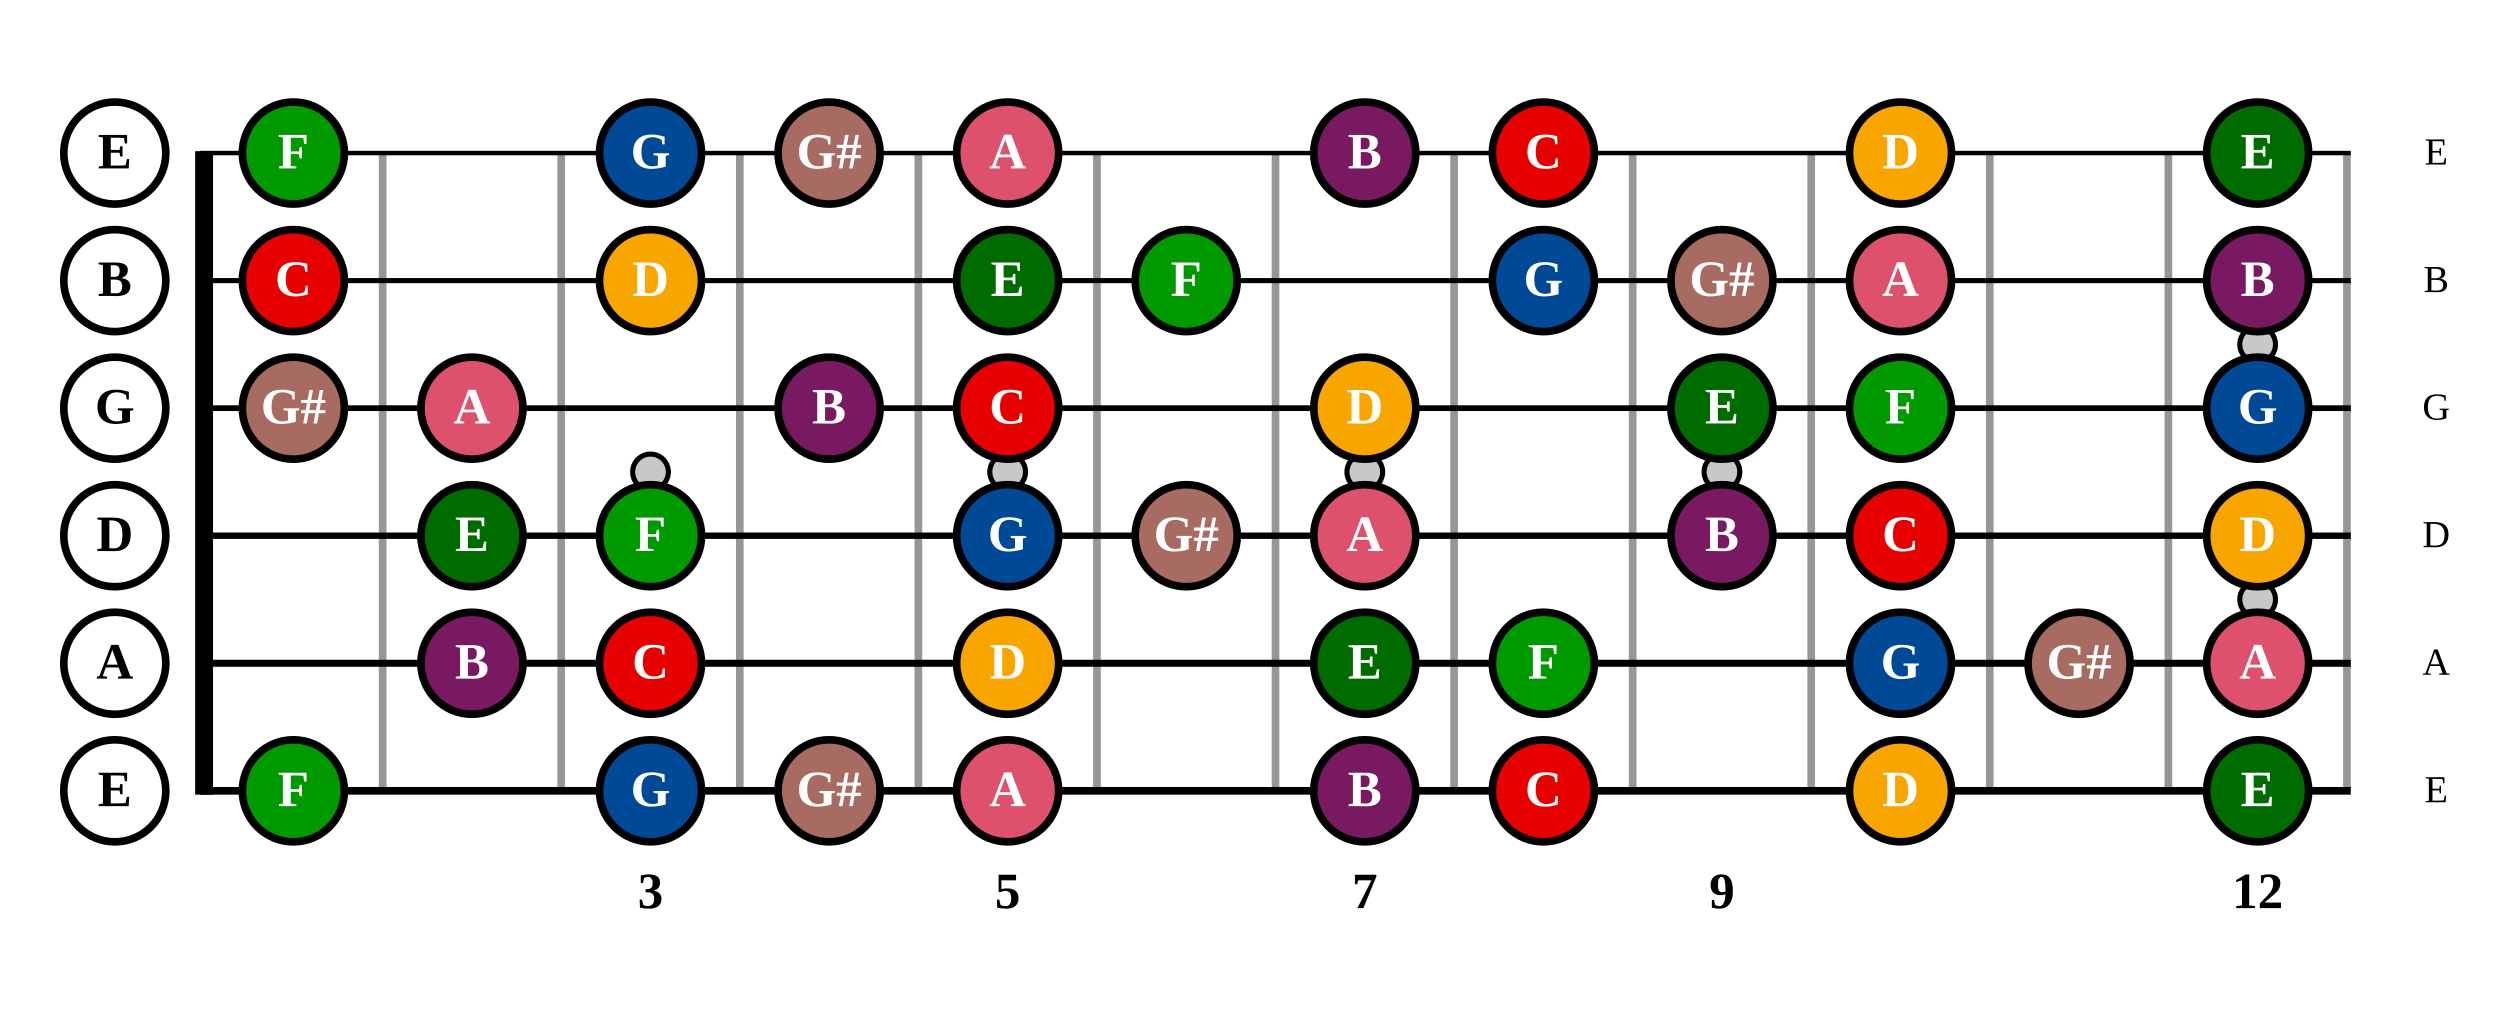
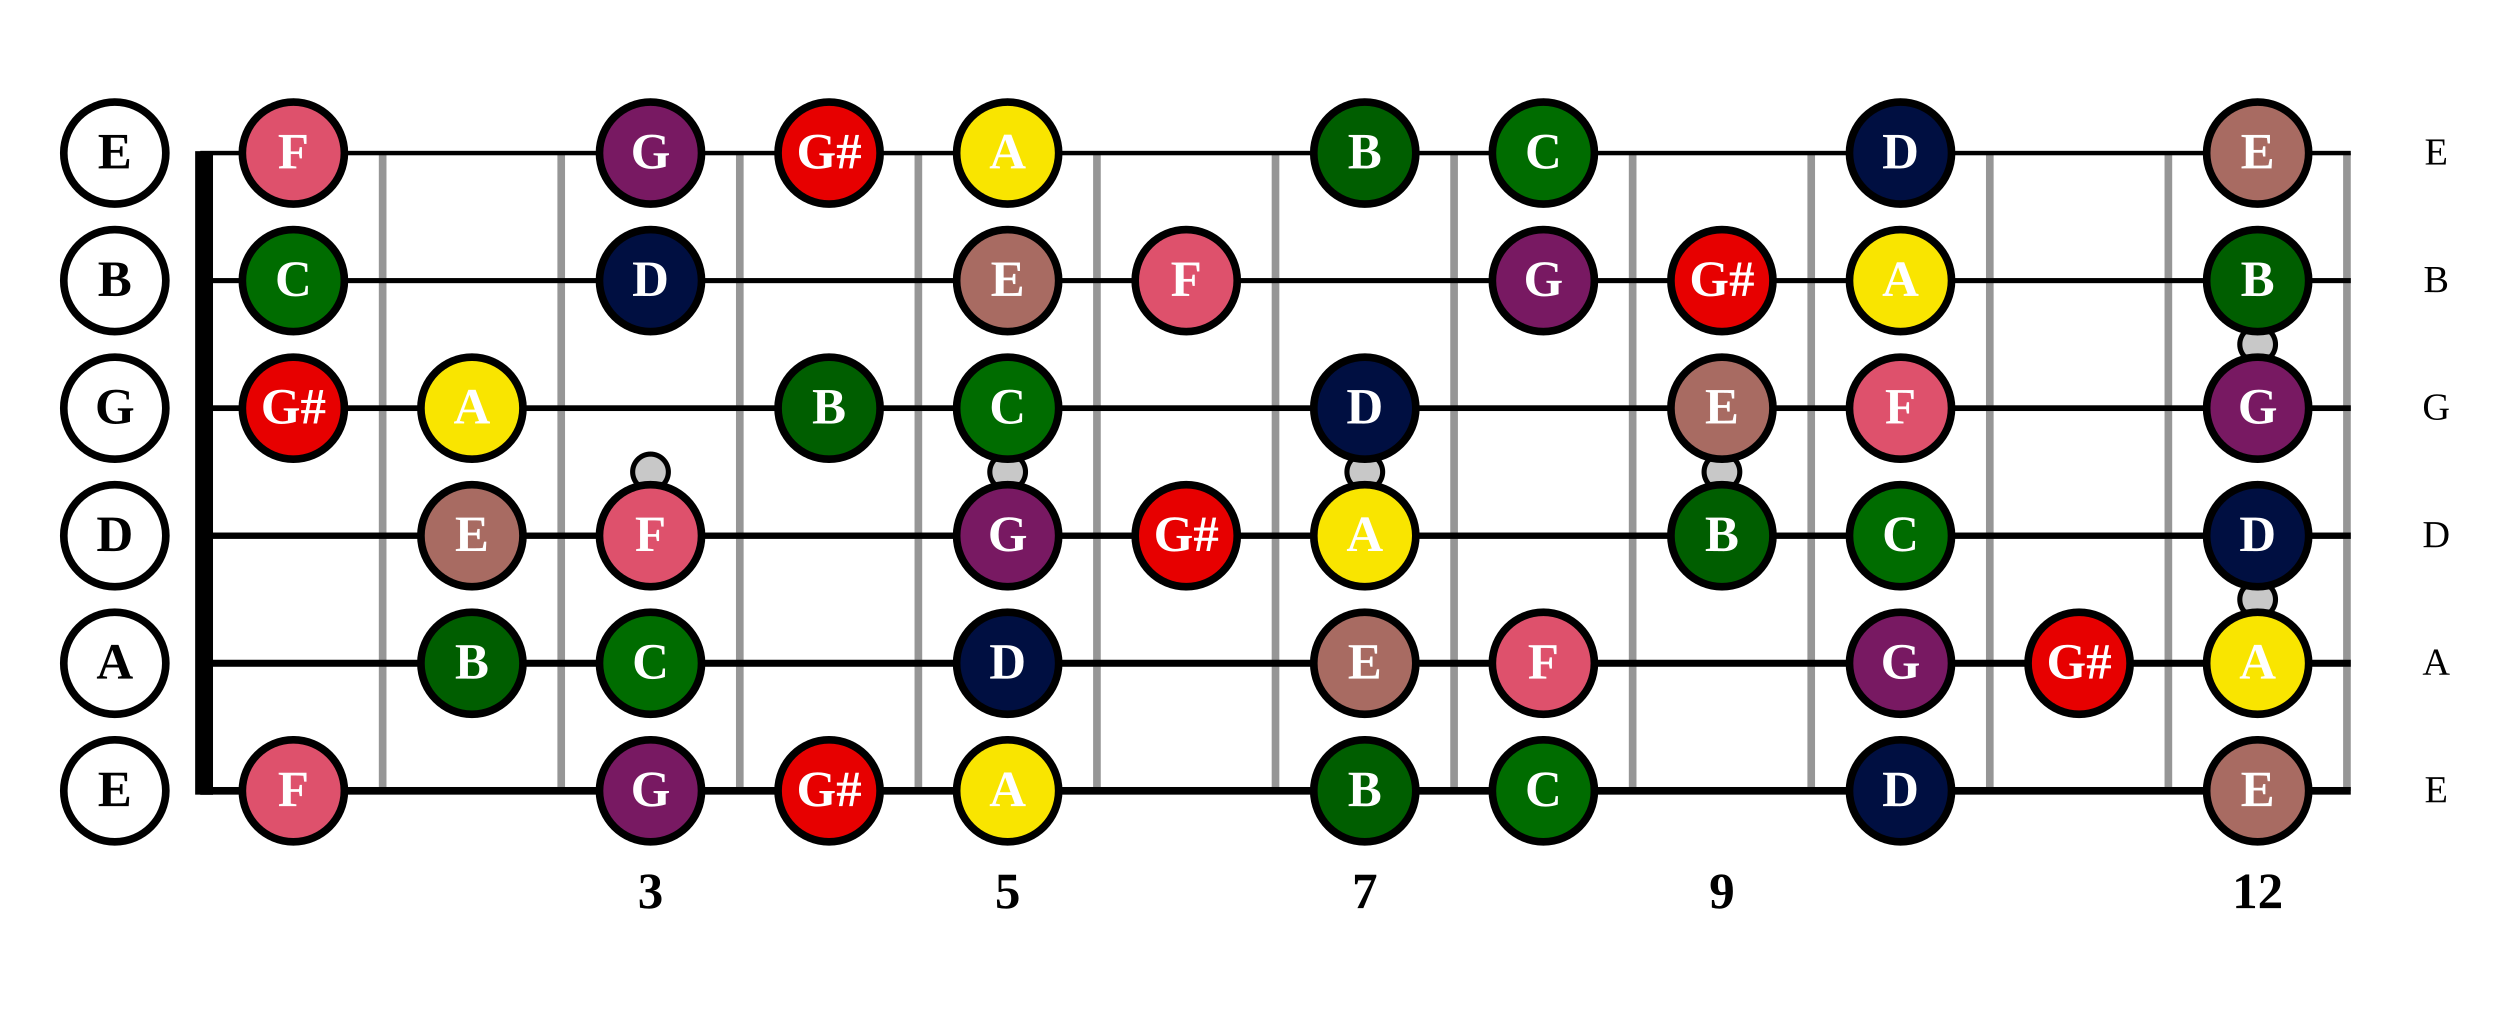
<svg xmlns="http://www.w3.org/2000/svg" baseProfile="tiny" height="400" version="1.2" width="980">
  <defs />
  <line stroke="rgb(0,0,0)" stroke-width="7" x1="80" x2="80" y1="59.25" y2="311.5" />
  <circle cx="255.0" cy="185.0" fill="rgb(200,200,200)" r="7" stroke="rgb(0,0,0)" stroke-width="2" />
  <circle cx="395.0" cy="185.0" fill="rgb(200,200,200)" r="7" stroke="rgb(0,0,0)" stroke-width="2" />
  <circle cx="535.0" cy="185.0" fill="rgb(200,200,200)" r="7" stroke="rgb(0,0,0)" stroke-width="2" />
  <circle cx="675.0" cy="185.0" fill="rgb(200,200,200)" r="7" stroke="rgb(0,0,0)" stroke-width="2" />
  <circle cx="885.0" cy="135.0" fill="rgb(200,200,200)" r="7" stroke="rgb(0,0,0)" stroke-width="2" />
  <circle cx="885.0" cy="235.0" fill="rgb(200,200,200)" r="7" stroke="rgb(0,0,0)" stroke-width="2" />
  <line stroke="rgb(150,150,150)" stroke-width="3" x1="150" x2="150" y1="60" y2="310" />
  <line stroke="rgb(150,150,150)" stroke-width="3" x1="220" x2="220" y1="60" y2="310" />
  <line stroke="rgb(150,150,150)" stroke-width="3" x1="290" x2="290" y1="60" y2="310" />
  <line stroke="rgb(150,150,150)" stroke-width="3" x1="360" x2="360" y1="60" y2="310" />
  <line stroke="rgb(150,150,150)" stroke-width="3" x1="430" x2="430" y1="60" y2="310" />
  <line stroke="rgb(150,150,150)" stroke-width="3" x1="500" x2="500" y1="60" y2="310" />
  <line stroke="rgb(150,150,150)" stroke-width="3" x1="570" x2="570" y1="60" y2="310" />
  <line stroke="rgb(150,150,150)" stroke-width="3" x1="640" x2="640" y1="60" y2="310" />
  <line stroke="rgb(150,150,150)" stroke-width="3" x1="710" x2="710" y1="60" y2="310" />
  <line stroke="rgb(150,150,150)" stroke-width="3" x1="780" x2="780" y1="60" y2="310" />
  <line stroke="rgb(150,150,150)" stroke-width="3" x1="850" x2="850" y1="60" y2="310" />
  <line stroke="rgb(150,150,150)" stroke-width="3" x1="920" x2="920" y1="60" y2="310" />
  <line stroke="rgb(0,0,0)" stroke-width="1.75" x1="78.5" x2="921.5" y1="60" y2="60" />
  <line stroke="rgb(0,0,0)" stroke-width="2.0" x1="78.5" x2="921.5" y1="110" y2="110" />
  <line stroke="rgb(0,0,0)" stroke-width="2.25" x1="78.5" x2="921.5" y1="160" y2="160" />
  <line stroke="rgb(0,0,0)" stroke-width="2.5" x1="78.5" x2="921.5" y1="210" y2="210" />
  <line stroke="rgb(0,0,0)" stroke-width="2.75" x1="78.5" x2="921.5" y1="260" y2="260" />
  <line stroke="rgb(0,0,0)" stroke-width="3.0" x1="78.5" x2="921.5" y1="310" y2="310" />
  <text dy="0.3em" font-size="20" font-weight="bold" style="text-anchor:middle" x="255.0" y="350">3</text>
  <text dy="0.3em" font-size="20" font-weight="bold" style="text-anchor:middle" x="395.0" y="350">5</text>
  <text dy="0.3em" font-size="20" font-weight="bold" style="text-anchor:middle" x="535.0" y="350">7</text>
  <text dy="0.3em" font-size="20" font-weight="bold" style="text-anchor:middle" x="675.0" y="350">9</text>
  <text dy="0.3em" font-size="20" font-weight="bold" style="text-anchor:middle" x="885.0" y="350">12</text>
  <text dy="0.3em" font-size="15" font-weight="normal" style="text-anchor:middle" x="955.0" y="60">E</text>
  <text dy="0.3em" font-size="15" font-weight="normal" style="text-anchor:middle" x="955.0" y="110">B</text>
  <text dy="0.3em" font-size="15" font-weight="normal" style="text-anchor:middle" x="955.0" y="160">G</text>
  <text dy="0.3em" font-size="15" font-weight="normal" style="text-anchor:middle" x="955.0" y="210">D</text>
  <text dy="0.3em" font-size="15" font-weight="normal" style="text-anchor:middle" x="955.0" y="260">A</text>
  <text dy="0.3em" font-size="15" font-weight="normal" style="text-anchor:middle" x="955.0" y="310">E</text>
-   <circle cx="605.0" cy="60" fill="rgb(231, 0, 0)" r="20" stroke="rgb(0,0,0)" stroke-width="3" />
+   <circle cx="325.0" cy="60" fill="rgb(231, 0, 0)" r="20" stroke="rgb(0,0,0)" stroke-width="3" />
+   <text dy="0.3em" fill="rgb(255,255,255)" font-size="20" font-weight="bold" style="text-anchor:middle" x="325.0" y="60">G#</text>
+   <circle cx="395.0" cy="60" fill="rgb(249, 229, 0)" r="20" stroke="rgb(0,0,0)" stroke-width="3" />
+   <text dy="0.3em" fill="rgb(255,255,255)" font-size="20" font-weight="bold" style="text-anchor:middle" x="395.0" y="60">A</text>
+   <circle cx="535.0" cy="60" fill="rgb(0, 94, 0)" r="20" stroke="rgb(0,0,0)" stroke-width="3" />
+   <text dy="0.3em" fill="rgb(255,255,255)" font-size="20" font-weight="bold" style="text-anchor:middle" x="535.0" y="60">B</text>
+   <circle cx="605.0" cy="60" fill="rgb(0, 108, 0)" r="20" stroke="rgb(0,0,0)" stroke-width="3" />
  <text dy="0.3em" fill="rgb(255,255,255)" font-size="20" font-weight="bold" style="text-anchor:middle" x="605.0" y="60">C</text>
-   <circle cx="745.0" cy="60" fill="rgb(249, 165, 0)" r="20" stroke="rgb(0,0,0)" stroke-width="3" />
+   <circle cx="745.0" cy="60" fill="rgb(0, 15, 65)" r="20" stroke="rgb(0,0,0)" stroke-width="3" />
  <text dy="0.3em" fill="rgb(255,255,255)" font-size="20" font-weight="bold" style="text-anchor:middle" x="745.0" y="60">D</text>
  <circle cx="45.0" cy="60" fill="rgb(255,255,255)" r="20" stroke="rgb(0,0,0)" stroke-width="3" />
  <text dy="0.3em" fill="rgb(0,0,0)" font-size="20" font-weight="bold" style="text-anchor:middle" x="45.0" y="60">E</text>
-   <circle cx="115.0" cy="60" fill="rgb(0, 154, 0)" r="20" stroke="rgb(0,0,0)" stroke-width="3" />
+   <circle cx="115.0" cy="60" fill="rgb(222, 81, 108)" r="20" stroke="rgb(0,0,0)" stroke-width="3" />
  <text dy="0.3em" fill="rgb(255,255,255)" font-size="20" font-weight="bold" style="text-anchor:middle" x="115.0" y="60">F</text>
-   <circle cx="255.0" cy="60" fill="rgb(0, 73, 151)" r="20" stroke="rgb(0,0,0)" stroke-width="3" />
+   <circle cx="255.0" cy="60" fill="rgb(120, 25, 98)" r="20" stroke="rgb(0,0,0)" stroke-width="3" />
  <text dy="0.3em" fill="rgb(255,255,255)" font-size="20" font-weight="bold" style="text-anchor:middle" x="255.0" y="60">G</text>
-   <circle cx="325.0" cy="60" fill="rgb(168, 107, 98)" r="20" stroke="rgb(0,0,0)" stroke-width="3" />
-   <text dy="0.3em" fill="rgb(255,255,255)" font-size="20" font-weight="bold" style="text-anchor:middle" x="325.0" y="60">G#</text>
-   <circle cx="395.0" cy="60" fill="rgb(222, 81, 108)" r="20" stroke="rgb(0,0,0)" stroke-width="3" />
-   <text dy="0.3em" fill="rgb(255,255,255)" font-size="20" font-weight="bold" style="text-anchor:middle" x="395.0" y="60">A</text>
-   <circle cx="535.0" cy="60" fill="rgb(120, 25, 98)" r="20" stroke="rgb(0,0,0)" stroke-width="3" />
-   <text dy="0.3em" fill="rgb(255,255,255)" font-size="20" font-weight="bold" style="text-anchor:middle" x="535.0" y="60">B</text>
-   <circle cx="115.0" cy="110" fill="rgb(231, 0, 0)" r="20" stroke="rgb(0,0,0)" stroke-width="3" />
-   <text dy="0.3em" fill="rgb(255,255,255)" font-size="20" font-weight="bold" style="text-anchor:middle" x="115.0" y="110">C</text>
-   <circle cx="255.0" cy="110" fill="rgb(249, 165, 0)" r="20" stroke="rgb(0,0,0)" stroke-width="3" />
-   <text dy="0.3em" fill="rgb(255,255,255)" font-size="20" font-weight="bold" style="text-anchor:middle" x="255.0" y="110">D</text>
-   <circle cx="395.0" cy="110" fill="rgb(0, 108, 0)" r="20" stroke="rgb(0,0,0)" stroke-width="3" />
-   <text dy="0.3em" fill="rgb(255,255,255)" font-size="20" font-weight="bold" style="text-anchor:middle" x="395.0" y="110">E</text>
-   <circle cx="465.0" cy="110" fill="rgb(0, 154, 0)" r="20" stroke="rgb(0,0,0)" stroke-width="3" />
-   <text dy="0.3em" fill="rgb(255,255,255)" font-size="20" font-weight="bold" style="text-anchor:middle" x="465.0" y="110">F</text>
-   <circle cx="605.0" cy="110" fill="rgb(0, 73, 151)" r="20" stroke="rgb(0,0,0)" stroke-width="3" />
-   <text dy="0.3em" fill="rgb(255,255,255)" font-size="20" font-weight="bold" style="text-anchor:middle" x="605.0" y="110">G</text>
-   <circle cx="675.0" cy="110" fill="rgb(168, 107, 98)" r="20" stroke="rgb(0,0,0)" stroke-width="3" />
+   <circle cx="675.0" cy="110" fill="rgb(231, 0, 0)" r="20" stroke="rgb(0,0,0)" stroke-width="3" />
  <text dy="0.3em" fill="rgb(255,255,255)" font-size="20" font-weight="bold" style="text-anchor:middle" x="675.0" y="110">G#</text>
-   <circle cx="745.0" cy="110" fill="rgb(222, 81, 108)" r="20" stroke="rgb(0,0,0)" stroke-width="3" />
+   <circle cx="745.0" cy="110" fill="rgb(249, 229, 0)" r="20" stroke="rgb(0,0,0)" stroke-width="3" />
  <text dy="0.3em" fill="rgb(255,255,255)" font-size="20" font-weight="bold" style="text-anchor:middle" x="745.0" y="110">A</text>
  <circle cx="45.0" cy="110" fill="rgb(255,255,255)" r="20" stroke="rgb(0,0,0)" stroke-width="3" />
  <text dy="0.3em" fill="rgb(0,0,0)" font-size="20" font-weight="bold" style="text-anchor:middle" x="45.0" y="110">B</text>
-   <circle cx="395.0" cy="160" fill="rgb(231, 0, 0)" r="20" stroke="rgb(0,0,0)" stroke-width="3" />
+   <circle cx="115.0" cy="110" fill="rgb(0, 108, 0)" r="20" stroke="rgb(0,0,0)" stroke-width="3" />
+   <text dy="0.3em" fill="rgb(255,255,255)" font-size="20" font-weight="bold" style="text-anchor:middle" x="115.0" y="110">C</text>
+   <circle cx="255.0" cy="110" fill="rgb(0, 15, 65)" r="20" stroke="rgb(0,0,0)" stroke-width="3" />
+   <text dy="0.3em" fill="rgb(255,255,255)" font-size="20" font-weight="bold" style="text-anchor:middle" x="255.0" y="110">D</text>
+   <circle cx="395.0" cy="110" fill="rgb(168, 107, 98)" r="20" stroke="rgb(0,0,0)" stroke-width="3" />
+   <text dy="0.3em" fill="rgb(255,255,255)" font-size="20" font-weight="bold" style="text-anchor:middle" x="395.0" y="110">E</text>
+   <circle cx="465.0" cy="110" fill="rgb(222, 81, 108)" r="20" stroke="rgb(0,0,0)" stroke-width="3" />
+   <text dy="0.3em" fill="rgb(255,255,255)" font-size="20" font-weight="bold" style="text-anchor:middle" x="465.0" y="110">F</text>
+   <circle cx="605.0" cy="110" fill="rgb(120, 25, 98)" r="20" stroke="rgb(0,0,0)" stroke-width="3" />
+   <text dy="0.3em" fill="rgb(255,255,255)" font-size="20" font-weight="bold" style="text-anchor:middle" x="605.0" y="110">G</text>
+   <circle cx="115.0" cy="160" fill="rgb(231, 0, 0)" r="20" stroke="rgb(0,0,0)" stroke-width="3" />
+   <text dy="0.3em" fill="rgb(255,255,255)" font-size="20" font-weight="bold" style="text-anchor:middle" x="115.0" y="160">G#</text>
+   <circle cx="185.0" cy="160" fill="rgb(249, 229, 0)" r="20" stroke="rgb(0,0,0)" stroke-width="3" />
+   <text dy="0.3em" fill="rgb(255,255,255)" font-size="20" font-weight="bold" style="text-anchor:middle" x="185.0" y="160">A</text>
+   <circle cx="325.0" cy="160" fill="rgb(0, 94, 0)" r="20" stroke="rgb(0,0,0)" stroke-width="3" />
+   <text dy="0.3em" fill="rgb(255,255,255)" font-size="20" font-weight="bold" style="text-anchor:middle" x="325.0" y="160">B</text>
+   <circle cx="395.0" cy="160" fill="rgb(0, 108, 0)" r="20" stroke="rgb(0,0,0)" stroke-width="3" />
  <text dy="0.3em" fill="rgb(255,255,255)" font-size="20" font-weight="bold" style="text-anchor:middle" x="395.0" y="160">C</text>
-   <circle cx="535.0" cy="160" fill="rgb(249, 165, 0)" r="20" stroke="rgb(0,0,0)" stroke-width="3" />
+   <circle cx="535.0" cy="160" fill="rgb(0, 15, 65)" r="20" stroke="rgb(0,0,0)" stroke-width="3" />
  <text dy="0.3em" fill="rgb(255,255,255)" font-size="20" font-weight="bold" style="text-anchor:middle" x="535.0" y="160">D</text>
-   <circle cx="675.0" cy="160" fill="rgb(0, 108, 0)" r="20" stroke="rgb(0,0,0)" stroke-width="3" />
+   <circle cx="675.0" cy="160" fill="rgb(168, 107, 98)" r="20" stroke="rgb(0,0,0)" stroke-width="3" />
  <text dy="0.3em" fill="rgb(255,255,255)" font-size="20" font-weight="bold" style="text-anchor:middle" x="675.0" y="160">E</text>
-   <circle cx="745.0" cy="160" fill="rgb(0, 154, 0)" r="20" stroke="rgb(0,0,0)" stroke-width="3" />
+   <circle cx="745.0" cy="160" fill="rgb(222, 81, 108)" r="20" stroke="rgb(0,0,0)" stroke-width="3" />
  <text dy="0.3em" fill="rgb(255,255,255)" font-size="20" font-weight="bold" style="text-anchor:middle" x="745.0" y="160">F</text>
  <circle cx="45.0" cy="160" fill="rgb(255,255,255)" r="20" stroke="rgb(0,0,0)" stroke-width="3" />
  <text dy="0.3em" fill="rgb(0,0,0)" font-size="20" font-weight="bold" style="text-anchor:middle" x="45.0" y="160">G</text>
-   <circle cx="115.0" cy="160" fill="rgb(168, 107, 98)" r="20" stroke="rgb(0,0,0)" stroke-width="3" />
-   <text dy="0.3em" fill="rgb(255,255,255)" font-size="20" font-weight="bold" style="text-anchor:middle" x="115.0" y="160">G#</text>
-   <circle cx="185.0" cy="160" fill="rgb(222, 81, 108)" r="20" stroke="rgb(0,0,0)" stroke-width="3" />
-   <text dy="0.3em" fill="rgb(255,255,255)" font-size="20" font-weight="bold" style="text-anchor:middle" x="185.0" y="160">A</text>
-   <circle cx="325.0" cy="160" fill="rgb(120, 25, 98)" r="20" stroke="rgb(0,0,0)" stroke-width="3" />
-   <text dy="0.3em" fill="rgb(255,255,255)" font-size="20" font-weight="bold" style="text-anchor:middle" x="325.0" y="160">B</text>
-   <circle cx="745.0" cy="210" fill="rgb(231, 0, 0)" r="20" stroke="rgb(0,0,0)" stroke-width="3" />
+   <circle cx="465.0" cy="210" fill="rgb(231, 0, 0)" r="20" stroke="rgb(0,0,0)" stroke-width="3" />
+   <text dy="0.3em" fill="rgb(255,255,255)" font-size="20" font-weight="bold" style="text-anchor:middle" x="465.0" y="210">G#</text>
+   <circle cx="535.0" cy="210" fill="rgb(249, 229, 0)" r="20" stroke="rgb(0,0,0)" stroke-width="3" />
+   <text dy="0.3em" fill="rgb(255,255,255)" font-size="20" font-weight="bold" style="text-anchor:middle" x="535.0" y="210">A</text>
+   <circle cx="675.0" cy="210" fill="rgb(0, 94, 0)" r="20" stroke="rgb(0,0,0)" stroke-width="3" />
+   <text dy="0.3em" fill="rgb(255,255,255)" font-size="20" font-weight="bold" style="text-anchor:middle" x="675.0" y="210">B</text>
+   <circle cx="745.0" cy="210" fill="rgb(0, 108, 0)" r="20" stroke="rgb(0,0,0)" stroke-width="3" />
  <text dy="0.3em" fill="rgb(255,255,255)" font-size="20" font-weight="bold" style="text-anchor:middle" x="745.0" y="210">C</text>
  <circle cx="45.0" cy="210" fill="rgb(255,255,255)" r="20" stroke="rgb(0,0,0)" stroke-width="3" />
  <text dy="0.3em" fill="rgb(0,0,0)" font-size="20" font-weight="bold" style="text-anchor:middle" x="45.0" y="210">D</text>
-   <circle cx="185.0" cy="210" fill="rgb(0, 108, 0)" r="20" stroke="rgb(0,0,0)" stroke-width="3" />
+   <circle cx="185.0" cy="210" fill="rgb(168, 107, 98)" r="20" stroke="rgb(0,0,0)" stroke-width="3" />
  <text dy="0.3em" fill="rgb(255,255,255)" font-size="20" font-weight="bold" style="text-anchor:middle" x="185.0" y="210">E</text>
-   <circle cx="255.0" cy="210" fill="rgb(0, 154, 0)" r="20" stroke="rgb(0,0,0)" stroke-width="3" />
+   <circle cx="255.0" cy="210" fill="rgb(222, 81, 108)" r="20" stroke="rgb(0,0,0)" stroke-width="3" />
  <text dy="0.3em" fill="rgb(255,255,255)" font-size="20" font-weight="bold" style="text-anchor:middle" x="255.0" y="210">F</text>
-   <circle cx="395.0" cy="210" fill="rgb(0, 73, 151)" r="20" stroke="rgb(0,0,0)" stroke-width="3" />
+   <circle cx="395.0" cy="210" fill="rgb(120, 25, 98)" r="20" stroke="rgb(0,0,0)" stroke-width="3" />
  <text dy="0.3em" fill="rgb(255,255,255)" font-size="20" font-weight="bold" style="text-anchor:middle" x="395.0" y="210">G</text>
-   <circle cx="465.0" cy="210" fill="rgb(168, 107, 98)" r="20" stroke="rgb(0,0,0)" stroke-width="3" />
-   <text dy="0.3em" fill="rgb(255,255,255)" font-size="20" font-weight="bold" style="text-anchor:middle" x="465.0" y="210">G#</text>
-   <circle cx="535.0" cy="210" fill="rgb(222, 81, 108)" r="20" stroke="rgb(0,0,0)" stroke-width="3" />
-   <text dy="0.3em" fill="rgb(255,255,255)" font-size="20" font-weight="bold" style="text-anchor:middle" x="535.0" y="210">A</text>
-   <circle cx="675.0" cy="210" fill="rgb(120, 25, 98)" r="20" stroke="rgb(0,0,0)" stroke-width="3" />
-   <text dy="0.3em" fill="rgb(255,255,255)" font-size="20" font-weight="bold" style="text-anchor:middle" x="675.0" y="210">B</text>
-   <circle cx="255.0" cy="260" fill="rgb(231, 0, 0)" r="20" stroke="rgb(0,0,0)" stroke-width="3" />
-   <text dy="0.3em" fill="rgb(255,255,255)" font-size="20" font-weight="bold" style="text-anchor:middle" x="255.0" y="260">C</text>
-   <circle cx="395.0" cy="260" fill="rgb(249, 165, 0)" r="20" stroke="rgb(0,0,0)" stroke-width="3" />
-   <text dy="0.3em" fill="rgb(255,255,255)" font-size="20" font-weight="bold" style="text-anchor:middle" x="395.0" y="260">D</text>
-   <circle cx="535.0" cy="260" fill="rgb(0, 108, 0)" r="20" stroke="rgb(0,0,0)" stroke-width="3" />
-   <text dy="0.3em" fill="rgb(255,255,255)" font-size="20" font-weight="bold" style="text-anchor:middle" x="535.0" y="260">E</text>
-   <circle cx="605.0" cy="260" fill="rgb(0, 154, 0)" r="20" stroke="rgb(0,0,0)" stroke-width="3" />
-   <text dy="0.3em" fill="rgb(255,255,255)" font-size="20" font-weight="bold" style="text-anchor:middle" x="605.0" y="260">F</text>
-   <circle cx="745.0" cy="260" fill="rgb(0, 73, 151)" r="20" stroke="rgb(0,0,0)" stroke-width="3" />
-   <text dy="0.3em" fill="rgb(255,255,255)" font-size="20" font-weight="bold" style="text-anchor:middle" x="745.0" y="260">G</text>
-   <circle cx="815.0" cy="260" fill="rgb(168, 107, 98)" r="20" stroke="rgb(0,0,0)" stroke-width="3" />
+   <circle cx="815.0" cy="260" fill="rgb(231, 0, 0)" r="20" stroke="rgb(0,0,0)" stroke-width="3" />
  <text dy="0.3em" fill="rgb(255,255,255)" font-size="20" font-weight="bold" style="text-anchor:middle" x="815.0" y="260">G#</text>
  <circle cx="45.0" cy="260" fill="rgb(255,255,255)" r="20" stroke="rgb(0,0,0)" stroke-width="3" />
  <text dy="0.3em" fill="rgb(0,0,0)" font-size="20" font-weight="bold" style="text-anchor:middle" x="45.0" y="260">A</text>
-   <circle cx="185.0" cy="260" fill="rgb(120, 25, 98)" r="20" stroke="rgb(0,0,0)" stroke-width="3" />
+   <circle cx="185.0" cy="260" fill="rgb(0, 94, 0)" r="20" stroke="rgb(0,0,0)" stroke-width="3" />
  <text dy="0.3em" fill="rgb(255,255,255)" font-size="20" font-weight="bold" style="text-anchor:middle" x="185.0" y="260">B</text>
-   <circle cx="605.0" cy="310" fill="rgb(231, 0, 0)" r="20" stroke="rgb(0,0,0)" stroke-width="3" />
+   <circle cx="255.0" cy="260" fill="rgb(0, 108, 0)" r="20" stroke="rgb(0,0,0)" stroke-width="3" />
+   <text dy="0.3em" fill="rgb(255,255,255)" font-size="20" font-weight="bold" style="text-anchor:middle" x="255.0" y="260">C</text>
+   <circle cx="395.0" cy="260" fill="rgb(0, 15, 65)" r="20" stroke="rgb(0,0,0)" stroke-width="3" />
+   <text dy="0.3em" fill="rgb(255,255,255)" font-size="20" font-weight="bold" style="text-anchor:middle" x="395.0" y="260">D</text>
+   <circle cx="535.0" cy="260" fill="rgb(168, 107, 98)" r="20" stroke="rgb(0,0,0)" stroke-width="3" />
+   <text dy="0.3em" fill="rgb(255,255,255)" font-size="20" font-weight="bold" style="text-anchor:middle" x="535.0" y="260">E</text>
+   <circle cx="605.0" cy="260" fill="rgb(222, 81, 108)" r="20" stroke="rgb(0,0,0)" stroke-width="3" />
+   <text dy="0.3em" fill="rgb(255,255,255)" font-size="20" font-weight="bold" style="text-anchor:middle" x="605.0" y="260">F</text>
+   <circle cx="745.0" cy="260" fill="rgb(120, 25, 98)" r="20" stroke="rgb(0,0,0)" stroke-width="3" />
+   <text dy="0.3em" fill="rgb(255,255,255)" font-size="20" font-weight="bold" style="text-anchor:middle" x="745.0" y="260">G</text>
+   <circle cx="325.0" cy="310" fill="rgb(231, 0, 0)" r="20" stroke="rgb(0,0,0)" stroke-width="3" />
+   <text dy="0.3em" fill="rgb(255,255,255)" font-size="20" font-weight="bold" style="text-anchor:middle" x="325.0" y="310">G#</text>
+   <circle cx="395.0" cy="310" fill="rgb(249, 229, 0)" r="20" stroke="rgb(0,0,0)" stroke-width="3" />
+   <text dy="0.3em" fill="rgb(255,255,255)" font-size="20" font-weight="bold" style="text-anchor:middle" x="395.0" y="310">A</text>
+   <circle cx="535.0" cy="310" fill="rgb(0, 94, 0)" r="20" stroke="rgb(0,0,0)" stroke-width="3" />
+   <text dy="0.3em" fill="rgb(255,255,255)" font-size="20" font-weight="bold" style="text-anchor:middle" x="535.0" y="310">B</text>
+   <circle cx="605.0" cy="310" fill="rgb(0, 108, 0)" r="20" stroke="rgb(0,0,0)" stroke-width="3" />
  <text dy="0.3em" fill="rgb(255,255,255)" font-size="20" font-weight="bold" style="text-anchor:middle" x="605.0" y="310">C</text>
-   <circle cx="745.0" cy="310" fill="rgb(249, 165, 0)" r="20" stroke="rgb(0,0,0)" stroke-width="3" />
+   <circle cx="745.0" cy="310" fill="rgb(0, 15, 65)" r="20" stroke="rgb(0,0,0)" stroke-width="3" />
  <text dy="0.3em" fill="rgb(255,255,255)" font-size="20" font-weight="bold" style="text-anchor:middle" x="745.0" y="310">D</text>
  <circle cx="45.0" cy="310" fill="rgb(255,255,255)" r="20" stroke="rgb(0,0,0)" stroke-width="3" />
  <text dy="0.3em" fill="rgb(0,0,0)" font-size="20" font-weight="bold" style="text-anchor:middle" x="45.0" y="310">E</text>
-   <circle cx="115.0" cy="310" fill="rgb(0, 154, 0)" r="20" stroke="rgb(0,0,0)" stroke-width="3" />
+   <circle cx="115.0" cy="310" fill="rgb(222, 81, 108)" r="20" stroke="rgb(0,0,0)" stroke-width="3" />
  <text dy="0.3em" fill="rgb(255,255,255)" font-size="20" font-weight="bold" style="text-anchor:middle" x="115.0" y="310">F</text>
-   <circle cx="255.0" cy="310" fill="rgb(0, 73, 151)" r="20" stroke="rgb(0,0,0)" stroke-width="3" />
+   <circle cx="255.0" cy="310" fill="rgb(120, 25, 98)" r="20" stroke="rgb(0,0,0)" stroke-width="3" />
  <text dy="0.3em" fill="rgb(255,255,255)" font-size="20" font-weight="bold" style="text-anchor:middle" x="255.0" y="310">G</text>
-   <circle cx="325.0" cy="310" fill="rgb(168, 107, 98)" r="20" stroke="rgb(0,0,0)" stroke-width="3" />
-   <text dy="0.3em" fill="rgb(255,255,255)" font-size="20" font-weight="bold" style="text-anchor:middle" x="325.0" y="310">G#</text>
-   <circle cx="395.0" cy="310" fill="rgb(222, 81, 108)" r="20" stroke="rgb(0,0,0)" stroke-width="3" />
-   <text dy="0.3em" fill="rgb(255,255,255)" font-size="20" font-weight="bold" style="text-anchor:middle" x="395.0" y="310">A</text>
-   <circle cx="535.0" cy="310" fill="rgb(120, 25, 98)" r="20" stroke="rgb(0,0,0)" stroke-width="3" />
-   <text dy="0.3em" fill="rgb(255,255,255)" font-size="20" font-weight="bold" style="text-anchor:middle" x="535.0" y="310">B</text>
-   <circle cx="885.0" cy="60" fill="rgb(0, 108, 0)" r="20" stroke="rgb(0,0,0)" stroke-width="3" />
+   <circle cx="885.0" cy="60" fill="rgb(168, 107, 98)" r="20" stroke="rgb(0,0,0)" stroke-width="3" />
  <text dy="0.3em" fill="rgb(255,255,255)" font-size="20" font-weight="bold" style="text-anchor:middle" x="885.0" y="60">E</text>
-   <circle cx="885.0" cy="110" fill="rgb(120, 25, 98)" r="20" stroke="rgb(0,0,0)" stroke-width="3" />
+   <circle cx="885.0" cy="110" fill="rgb(0, 94, 0)" r="20" stroke="rgb(0,0,0)" stroke-width="3" />
  <text dy="0.3em" fill="rgb(255,255,255)" font-size="20" font-weight="bold" style="text-anchor:middle" x="885.0" y="110">B</text>
-   <circle cx="885.0" cy="160" fill="rgb(0, 73, 151)" r="20" stroke="rgb(0,0,0)" stroke-width="3" />
+   <circle cx="885.0" cy="160" fill="rgb(120, 25, 98)" r="20" stroke="rgb(0,0,0)" stroke-width="3" />
  <text dy="0.3em" fill="rgb(255,255,255)" font-size="20" font-weight="bold" style="text-anchor:middle" x="885.0" y="160">G</text>
-   <circle cx="885.0" cy="210" fill="rgb(249, 165, 0)" r="20" stroke="rgb(0,0,0)" stroke-width="3" />
+   <circle cx="885.0" cy="210" fill="rgb(0, 15, 65)" r="20" stroke="rgb(0,0,0)" stroke-width="3" />
  <text dy="0.3em" fill="rgb(255,255,255)" font-size="20" font-weight="bold" style="text-anchor:middle" x="885.0" y="210">D</text>
-   <circle cx="885.0" cy="260" fill="rgb(222, 81, 108)" r="20" stroke="rgb(0,0,0)" stroke-width="3" />
+   <circle cx="885.0" cy="260" fill="rgb(249, 229, 0)" r="20" stroke="rgb(0,0,0)" stroke-width="3" />
  <text dy="0.3em" fill="rgb(255,255,255)" font-size="20" font-weight="bold" style="text-anchor:middle" x="885.0" y="260">A</text>
-   <circle cx="885.0" cy="310" fill="rgb(0, 108, 0)" r="20" stroke="rgb(0,0,0)" stroke-width="3" />
+   <circle cx="885.0" cy="310" fill="rgb(168, 107, 98)" r="20" stroke="rgb(0,0,0)" stroke-width="3" />
  <text dy="0.3em" fill="rgb(255,255,255)" font-size="20" font-weight="bold" style="text-anchor:middle" x="885.0" y="310">E</text>
</svg>
